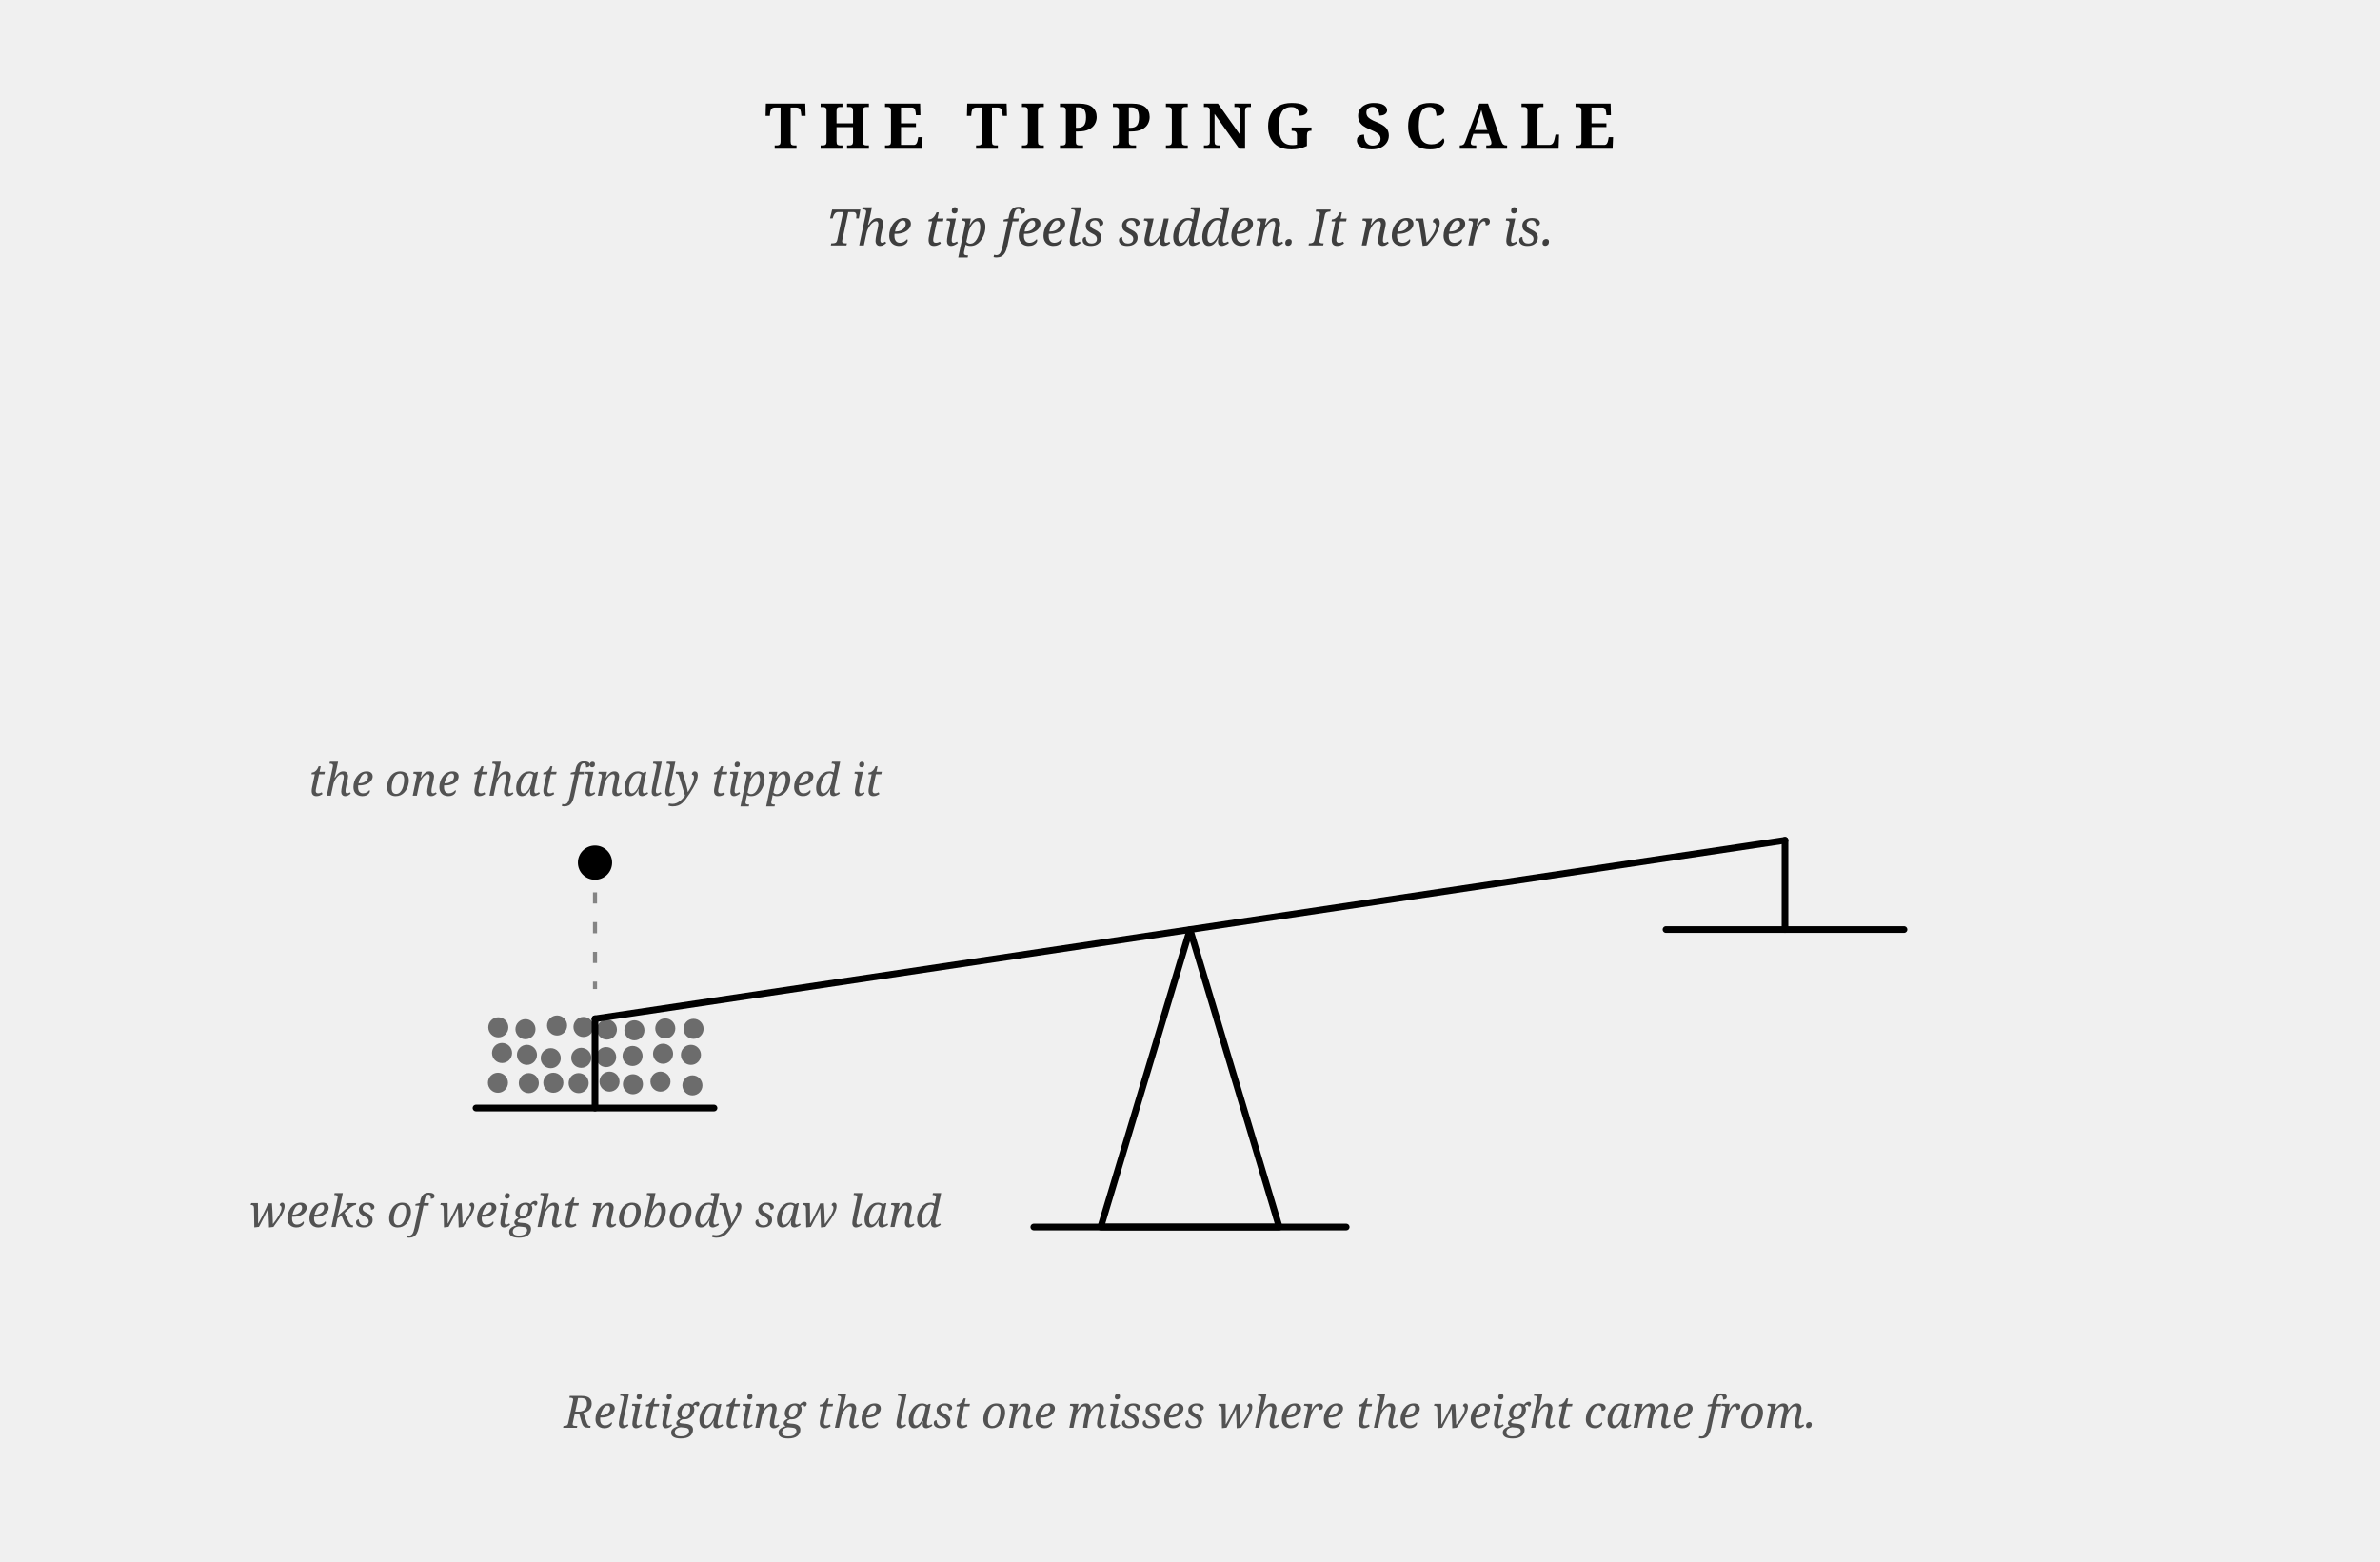
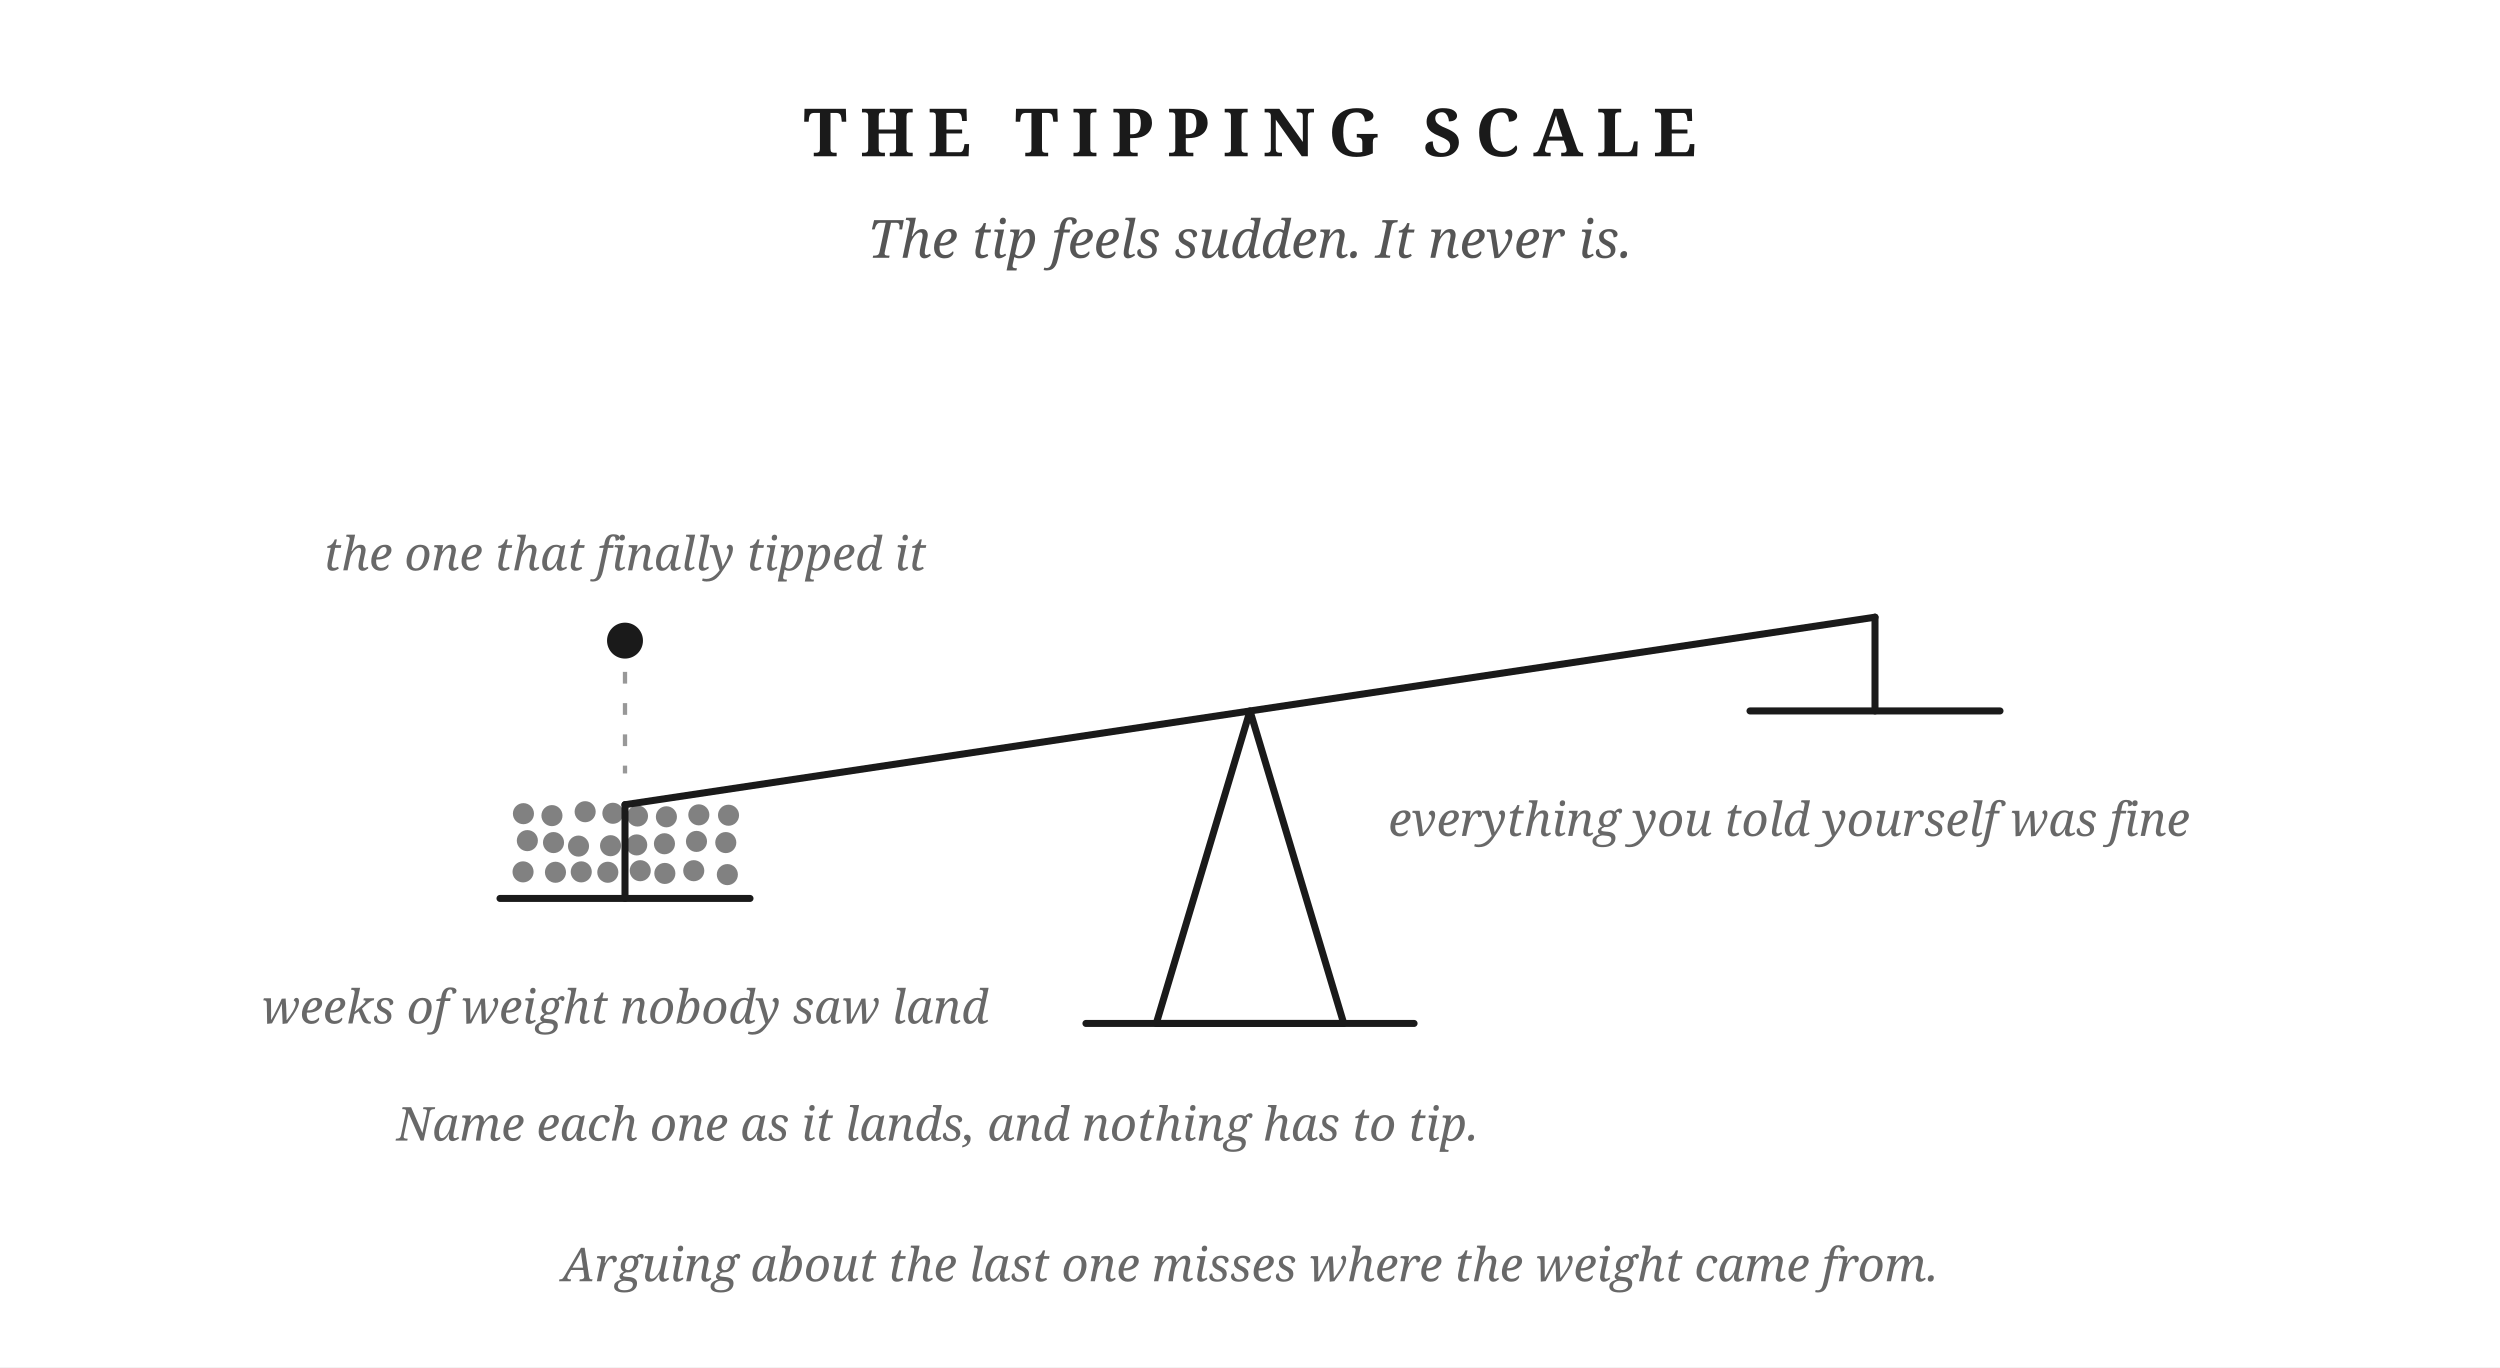
- <svg xmlns="http://www.w3.org/2000/svg" viewBox="0 0 640 420" role="img" aria-label="The Tipping Scale">
+ <svg xmlns="http://www.w3.org/2000/svg" viewBox="0 0 640 350" style="color:#1a1a1a" role="img" aria-label="The Tipping Scale">
  <style>
    .ttl{font:600 17px Georgia,serif;letter-spacing:.20em;text-anchor:middle}
    .sub{font:italic 13.5px Georgia,serif;text-anchor:middle;opacity:.74}
-     .lbl{font:600 14px Georgia,serif;letter-spacing:.16em}
-     .txt{font:14px Georgia,serif;opacity:.86}
+     .lbl{font:600 14px Georgia,serif;letter-spacing:.16em;text-anchor:start}
+     .txt{font:14px Georgia,serif;opacity:.86;text-anchor:start}
    .cap{font:italic 12px Georgia,serif;opacity:.66;text-anchor:middle}
-     .src{font:11.5px Georgia,serif;opacity:.55;text-anchor:middle}
+     .capl{font:italic 12px Georgia,serif;opacity:.66;text-anchor:start}
    .rule{stroke:currentColor;stroke-width:.8;opacity:.28}
  </style>
+   <rect x="0" y="0" width="640" height="350" fill="#ffffff" />
  <g fill="currentColor">
    <text class="ttl" x="320" y="40">THE TIPPING SCALE</text>
    <text class="sub" x="320" y="66">The tip feels sudden. It never is.</text>
  </g>
  <g stroke="currentColor" fill="none" stroke-width="1.8" stroke-linecap="round" stroke-linejoin="round">
-     <path d="M320 250 296 330h48z" />
-     <path d="M278 330h84" />
-     <path d="M160 274 480 226" />
-     <path d="M160 274v24" />
-     <path d="M480 226v24" />
-     <path d="M128 298h64" />
-     <path d="M448 250h64" />
+     <path d="M320 182 296 262h48z" />
+     <path d="M278 262h84" />
+     <path d="M160 206 480 158" />
+     <path d="M160 206v24" />
+     <path d="M480 158v24" />
+     <path d="M128 230h64" />
+     <path d="M448 182h64" />
  </g>
  <g fill="currentColor" opacity=".55">
-     <circle cx="133.9" cy="291.2" r="2.7" />
-     <circle cx="142.2" cy="291.3" r="2.7" />
-     <circle cx="148.8" cy="291.2" r="2.7" />
-     <circle cx="155.6" cy="291.3" r="2.7" />
-     <circle cx="163.9" cy="290.9" r="2.7" />
-     <circle cx="170.2" cy="291.6" r="2.7" />
-     <circle cx="177.6" cy="290.9" r="2.7" />
-     <circle cx="186.2" cy="291.9" r="2.7" />
-     <circle cx="135.0" cy="283.2" r="2.7" />
-     <circle cx="141.7" cy="283.7" r="2.7" />
-     <circle cx="148.1" cy="284.6" r="2.7" />
-     <circle cx="156.3" cy="284.5" r="2.7" />
-     <circle cx="163.0" cy="284.3" r="2.7" />
-     <circle cx="170.1" cy="284.0" r="2.7" />
-     <circle cx="178.3" cy="283.4" r="2.7" />
-     <circle cx="185.8" cy="283.7" r="2.7" />
-     <circle cx="134.0" cy="276.3" r="2.7" />
-     <circle cx="141.3" cy="276.8" r="2.7" />
-     <circle cx="149.8" cy="275.8" r="2.7" />
-     <circle cx="156.9" cy="276.2" r="2.7" />
-     <circle cx="163.2" cy="276.9" r="2.7" />
-     <circle cx="170.6" cy="277.1" r="2.7" />
-     <circle cx="178.9" cy="276.6" r="2.7" />
-     <circle cx="186.5" cy="276.7" r="2.7" />
+     <circle cx="133.9" cy="223.2" r="2.7" />
+     <circle cx="142.2" cy="223.3" r="2.7" />
+     <circle cx="148.8" cy="223.2" r="2.7" />
+     <circle cx="155.6" cy="223.3" r="2.7" />
+     <circle cx="163.9" cy="222.9" r="2.7" />
+     <circle cx="170.2" cy="223.6" r="2.7" />
+     <circle cx="177.6" cy="222.9" r="2.7" />
+     <circle cx="186.2" cy="223.9" r="2.7" />
+     <circle cx="135.0" cy="215.2" r="2.7" />
+     <circle cx="141.7" cy="215.7" r="2.7" />
+     <circle cx="148.1" cy="216.6" r="2.7" />
+     <circle cx="156.3" cy="216.5" r="2.7" />
+     <circle cx="163.0" cy="216.3" r="2.7" />
+     <circle cx="170.1" cy="216.0" r="2.7" />
+     <circle cx="178.3" cy="215.4" r="2.7" />
+     <circle cx="185.8" cy="215.7" r="2.7" />
+     <circle cx="134.0" cy="208.3" r="2.7" />
+     <circle cx="141.3" cy="208.8" r="2.7" />
+     <circle cx="149.8" cy="207.8" r="2.7" />
+     <circle cx="156.9" cy="208.2" r="2.7" />
+     <circle cx="163.2" cy="208.9" r="2.7" />
+     <circle cx="170.6" cy="209.1" r="2.7" />
+     <circle cx="178.9" cy="208.6" r="2.7" />
+     <circle cx="186.5" cy="208.7" r="2.7" />
  </g>
  <g fill="currentColor">
-     <circle cx="160" cy="232" r="4.6" />
+     <circle cx="160" cy="164" r="4.6" />
  </g>
  <g fill="none" stroke="currentColor" stroke-width="1.1" stroke-dasharray="3 5" opacity=".45">
-     <path d="M160 240v26" />
+     <path d="M160 172v26" />
  </g>
  <g fill="currentColor">
-     <text class="cap" x="160" y="214">the one that finally tipped it</text>
-     <text class="cap" x="160" y="330">weeks of weight nobody saw land</text>
-     <text class="cap" x="320" y="384">Relitigating the last one misses where the weight came from.</text>
+     <text class="cap" x="160" y="146">the one that finally tipped it</text>
+     <text class="cap" x="160" y="262">weeks of weight nobody saw land</text>
+     <text class="cap" x="458" y="214">everything you told yourself was fine</text>
+     <text class="cap" x="240" y="292">Name each one as it lands, and nothing has to tip.</text>
+     <text class="cap" x="320" y="328">Arguing about the last one misses where the weight came from.</text>
  </g>
</svg>
